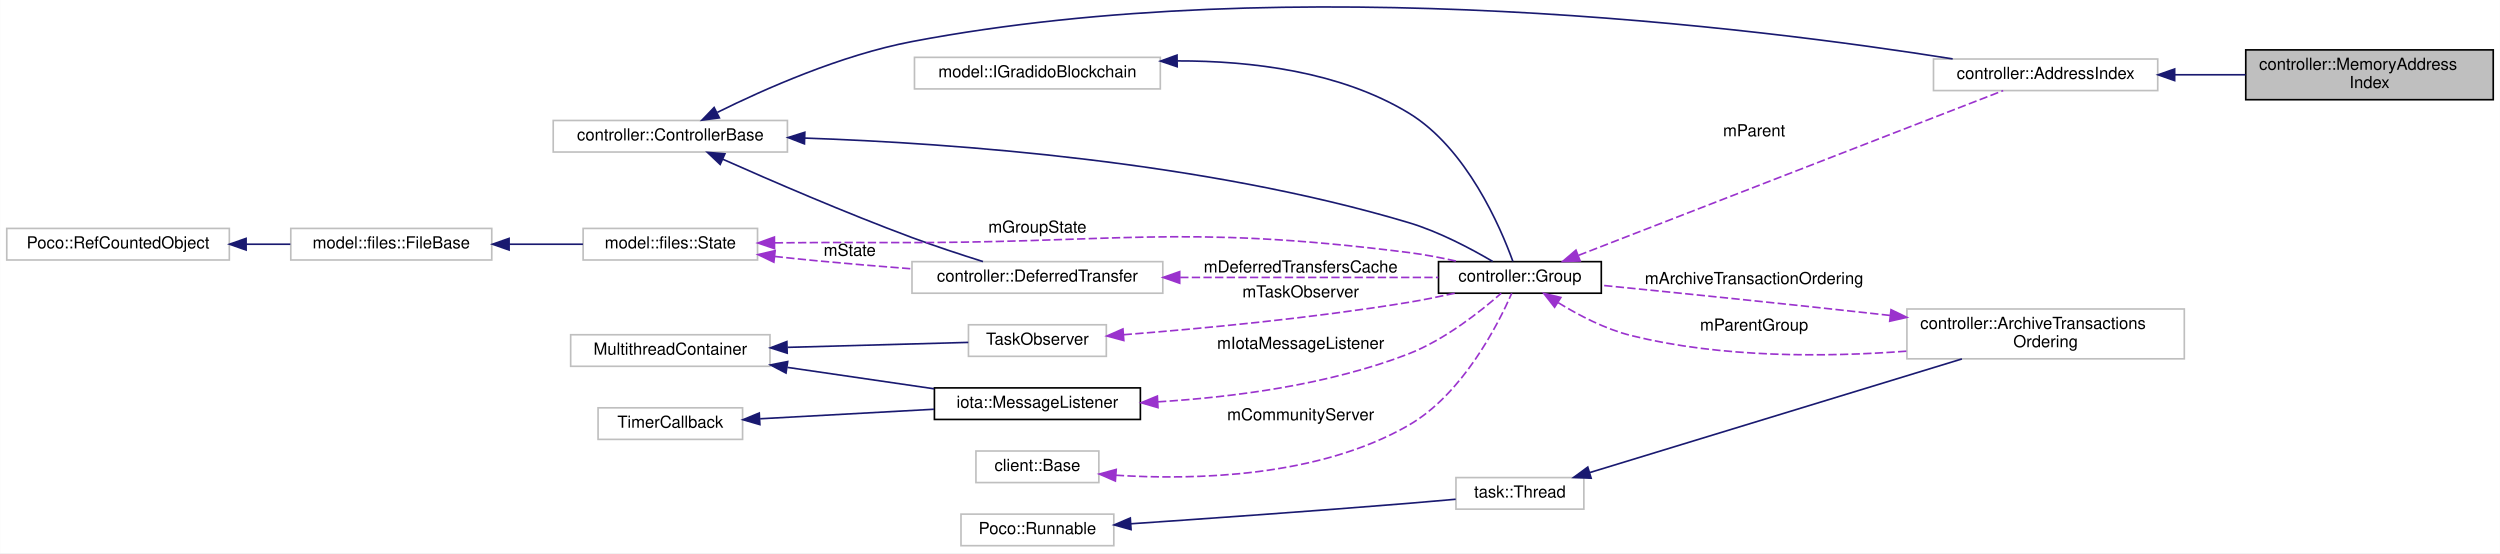
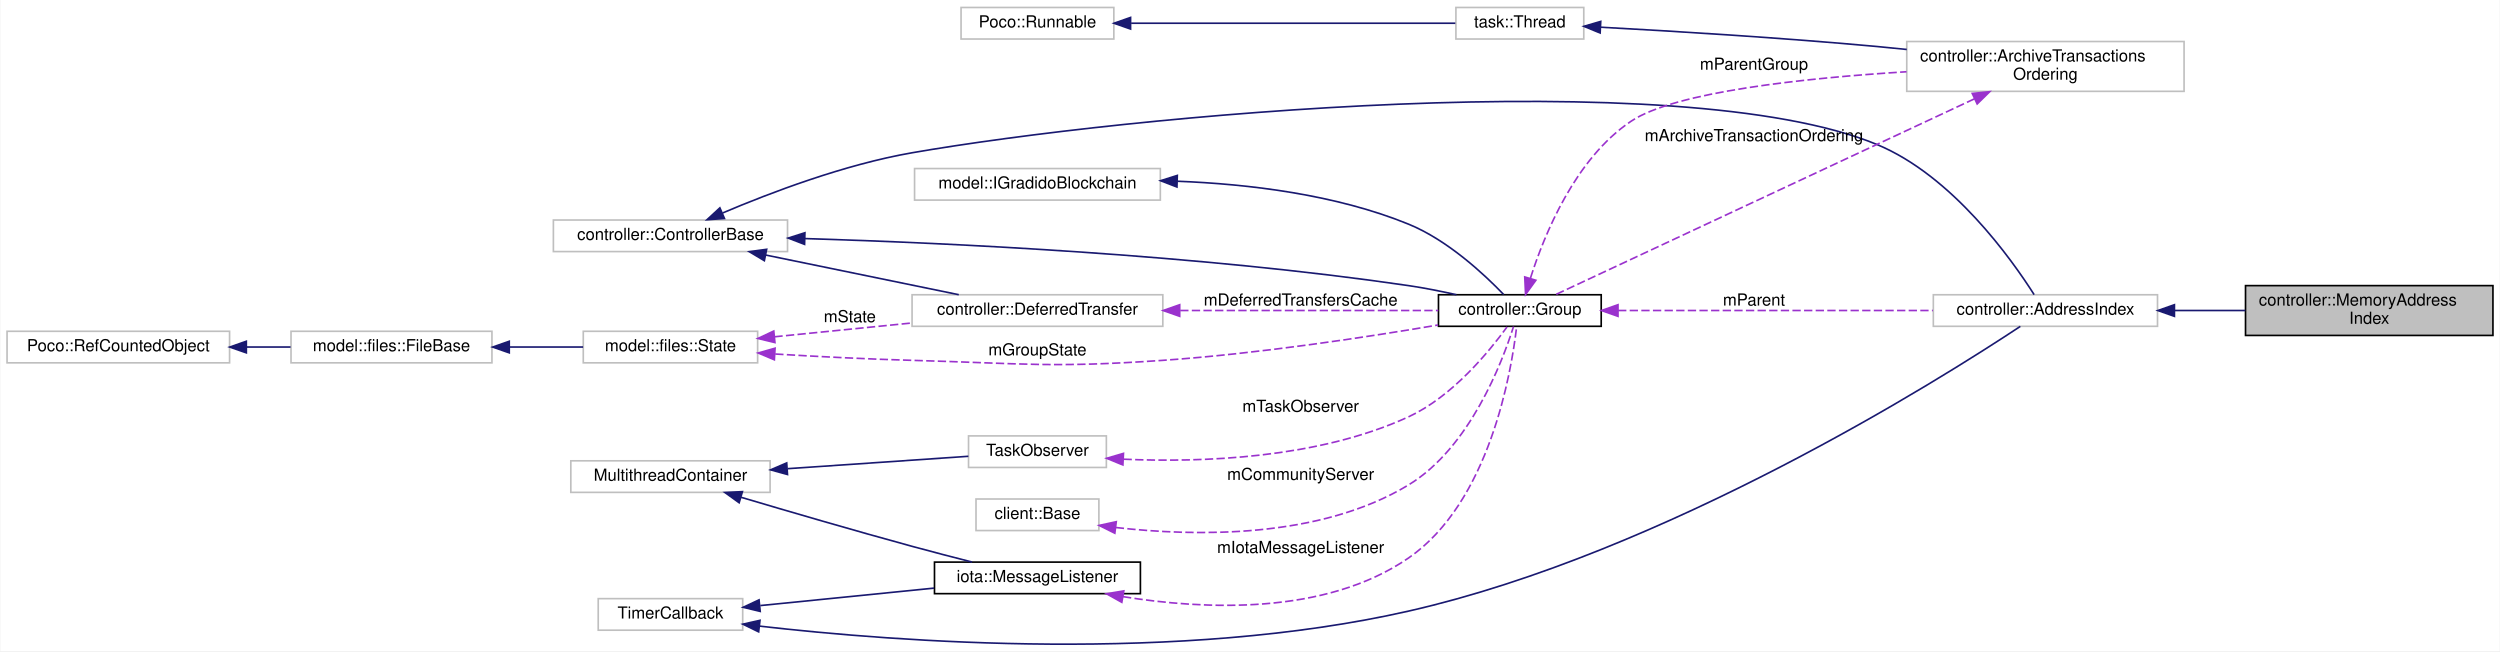
- <svg xmlns="http://www.w3.org/2000/svg" xmlns:xlink="http://www.w3.org/1999/xlink" width="1505pt" height="333pt" viewBox="0.00 0.00 1505.00 333.03">
-   <g id="graph0" class="graph" transform="scale(1 1) rotate(0) translate(4 329.03)">
-     <polygon fill="white" stroke="transparent" points="-4,4 -4,-329.03 1501,-329.03 1501,4 -4,4" />
+ <svg xmlns="http://www.w3.org/2000/svg" xmlns:xlink="http://www.w3.org/1999/xlink" width="1505pt" height="392pt" viewBox="0.00 0.00 1505.00 392.13">
+   <g id="graph0" class="graph" transform="scale(1 1) rotate(0) translate(4 388.13)">
+     <polygon fill="white" stroke="transparent" points="-4,4 -4,-388.13 1501,-388.13 1501,4 -4,4" />
    <g id="node1" class="node">
      <g id="a_node1">
        <a xlink:title=" ">
-           <polygon fill="#bfbfbf" stroke="black" points="1348,-269 1348,-299 1497,-299 1497,-269 1348,-269" />
-           <text text-anchor="start" x="1356" y="-287" font-family="Helvetica,sans-Serif" font-size="10.00">controller::MemoryAddress</text>
-           <text text-anchor="middle" x="1422.5" y="-276" font-family="Helvetica,sans-Serif" font-size="10.00">Index</text>
+           <polygon fill="#bfbfbf" stroke="black" points="1348,-186.13 1348,-216.13 1497,-216.13 1497,-186.13 1348,-186.13" />
+           <text text-anchor="start" x="1356" y="-204.13" font-family="Helvetica,sans-Serif" font-size="10.00">controller::MemoryAddress</text>
+           <text text-anchor="middle" x="1422.5" y="-193.13" font-family="Helvetica,sans-Serif" font-size="10.00">Index</text>
        </a>
      </g>
    </g>
    <g id="node2" class="node">
      <g id="a_node2">
        <a xlink:href="classcontroller_1_1_address_index.html" target="_top" xlink:title=" ">
-           <polygon fill="white" stroke="#bfbfbf" points="1160,-274.5 1160,-293.5 1295,-293.5 1295,-274.5 1160,-274.5" />
-           <text text-anchor="middle" x="1227.5" y="-281.5" font-family="Helvetica,sans-Serif" font-size="10.00">controller::AddressIndex</text>
+           <polygon fill="white" stroke="#bfbfbf" points="1160,-191.63 1160,-210.63 1295,-210.63 1295,-191.63 1160,-191.63" />
+           <text text-anchor="middle" x="1227.5" y="-198.63" font-family="Helvetica,sans-Serif" font-size="10.00">controller::AddressIndex</text>
        </a>
      </g>
    </g>
    <g id="edge1" class="edge">
-       <path fill="none" stroke="midnightblue" d="M1305.29,-284C1319.32,-284 1333.94,-284 1347.87,-284" />
-       <polygon fill="midnightblue" stroke="midnightblue" points="1305.19,-280.5 1295.19,-284 1305.19,-287.5 1305.19,-280.5" />
+       <path fill="none" stroke="midnightblue" d="M1305.29,-201.13C1319.32,-201.13 1333.94,-201.13 1347.87,-201.13" />
+       <polygon fill="midnightblue" stroke="midnightblue" points="1305.19,-197.63 1295.19,-201.13 1305.19,-204.63 1305.19,-197.63" />
    </g>
    <g id="node3" class="node">
      <g id="a_node3">
        <a xlink:href="classcontroller_1_1_controller_base.html" target="_top" xlink:title=" ">
-           <polygon fill="white" stroke="#bfbfbf" points="329,-237.5 329,-256.5 470,-256.5 470,-237.5 329,-237.5" />
-           <text text-anchor="middle" x="399.5" y="-244.5" font-family="Helvetica,sans-Serif" font-size="10.00">controller::ControllerBase</text>
+           <polygon fill="white" stroke="#bfbfbf" points="329,-236.63 329,-255.63 470,-255.63 470,-236.63 329,-236.63" />
+           <text text-anchor="middle" x="399.5" y="-243.63" font-family="Helvetica,sans-Serif" font-size="10.00">controller::ControllerBase</text>
        </a>
      </g>
    </g>
    <g id="edge2" class="edge">
-       <path fill="none" stroke="midnightblue" d="M427.8,-261.37C456.18,-275.43 502.34,-295.89 545,-304 774.37,-347.6 1054.87,-312.14 1171.54,-293.57" />
-       <polygon fill="midnightblue" stroke="midnightblue" points="429.04,-258.07 418.54,-256.69 425.88,-264.32 429.04,-258.07" />
-     </g>
-     <g id="node4" class="node">
-       <g id="a_node4">
+       <path fill="none" stroke="midnightblue" d="M430.94,-259.89C459.67,-272.09 504.29,-289.04 545,-296.13 672.2,-318.27 1006.65,-350.39 1126,-301.13 1171.5,-282.35 1207.25,-231.87 1220.71,-210.69" />
+       <polygon fill="midnightblue" stroke="midnightblue" points="432.04,-256.55 421.47,-255.79 429.26,-262.97 432.04,-256.55" />
+     </g>
+     <g id="node5" class="node">
+       <g id="a_node5">
        <a xlink:href="classcontroller_1_1_group.html" target="_top" xlink:title="Main entry point for adding and searching for transactions TODO: validate transaction on startup.">
-           <polygon fill="white" stroke="black" points="862,-152.5 862,-171.5 960,-171.5 960,-152.5 862,-152.5" />
-           <text text-anchor="middle" x="911" y="-159.5" font-family="Helvetica,sans-Serif" font-size="10.00">controller::Group</text>
-         </a>
-       </g>
-     </g>
-     <g id="edge4" class="edge">
-       <path fill="none" stroke="midnightblue" d="M480.52,-245.9C570.64,-242.77 720.62,-231.84 844,-195 862.29,-189.54 881.65,-179.26 894.63,-171.61" />
-       <polygon fill="midnightblue" stroke="midnightblue" points="480.25,-242.4 470.37,-246.22 480.48,-249.4 480.25,-242.4" />
+           <polygon fill="white" stroke="black" points="862,-191.63 862,-210.63 960,-210.63 960,-191.63 862,-191.63" />
+           <text text-anchor="middle" x="911" y="-198.63" font-family="Helvetica,sans-Serif" font-size="10.00">controller::Group</text>
+         </a>
+       </g>
+     </g>
+     <g id="edge5" class="edge">
+       <path fill="none" stroke="midnightblue" d="M480.41,-244.47C569.52,-241.75 717.72,-234.63 844,-216.13 853.42,-214.75 863.48,-212.74 872.84,-210.64" />
+       <polygon fill="midnightblue" stroke="midnightblue" points="480.27,-240.97 470.38,-244.76 480.47,-247.97 480.27,-240.97" />
    </g>
    <g id="node13" class="node">
      <g id="a_node13">
        <a xlink:href="classcontroller_1_1_deferred_transfer.html" target="_top" xlink:title=" ">
-           <polygon fill="white" stroke="#bfbfbf" points="545,-152.5 545,-171.5 696,-171.5 696,-152.5 545,-152.5" />
-           <text text-anchor="middle" x="620.5" y="-159.5" font-family="Helvetica,sans-Serif" font-size="10.00">controller::DeferredTransfer</text>
-         </a>
-       </g>
-     </g>
-     <g id="edge15" class="edge">
-       <path fill="none" stroke="midnightblue" d="M431.01,-233.2C460.04,-220.29 505.09,-200.82 545,-186 558.89,-180.84 574.45,-175.73 587.75,-171.55" />
-       <polygon fill="midnightblue" stroke="midnightblue" points="429.51,-230.03 421.81,-237.31 432.37,-236.43 429.51,-230.03" />
+           <polygon fill="white" stroke="#bfbfbf" points="545,-191.63 545,-210.63 696,-210.63 696,-191.63 545,-191.63" />
+           <text text-anchor="middle" x="620.5" y="-198.63" font-family="Helvetica,sans-Serif" font-size="10.00">controller::DeferredTransfer</text>
+         </a>
+       </g>
+     </g>
+     <g id="edge16" class="edge">
+       <path fill="none" stroke="midnightblue" d="M456.83,-234.55C492.92,-227.14 539.17,-217.63 573.12,-210.66" />
+       <polygon fill="midnightblue" stroke="midnightblue" points="456.04,-231.14 446.94,-236.58 457.44,-238 456.04,-231.14" />
+     </g>
+     <g id="node4" class="node">
+       <g id="a_node4">
+         <a xlink:href="class_timer_callback.html" target="_top" xlink:title=" ">
+           <polygon fill="white" stroke="#bfbfbf" points="356,-8.63 356,-27.63 443,-27.63 443,-8.63 356,-8.63" />
+           <text text-anchor="middle" x="399.5" y="-15.63" font-family="Helvetica,sans-Serif" font-size="10.00">TimerCallback</text>
+         </a>
+       </g>
    </g>
    <g id="edge3" class="edge">
-       <path fill="none" stroke="#9a32cd" stroke-dasharray="5,2" d="M946.3,-175.31C1010.25,-200.11 1146.24,-252.87 1201.94,-274.47" />
-       <polygon fill="#9a32cd" stroke="#9a32cd" points="947.27,-171.93 936.68,-171.57 944.74,-178.45 947.27,-171.93" />
-       <text text-anchor="middle" x="1052" y="-247" font-family="Helvetica,sans-Serif" font-size="10.00"> mParent</text>
+       <path fill="none" stroke="midnightblue" d="M453.13,-11.08C537.04,-1.46 705.79,11.25 844,-20.13 998.39,-55.18 1163.9,-159.48 1212.4,-191.6" />
+       <polygon fill="midnightblue" stroke="midnightblue" points="452.6,-7.62 443.08,-12.26 453.42,-14.57 452.6,-7.62" />
+     </g>
+     <g id="node9" class="node">
+       <g id="a_node9">
+         <a xlink:href="classiota_1_1_message_listener.html" target="_top" xlink:title="call iota regular and check if new message on the listening index are available">
+           <polygon fill="white" stroke="black" points="558.5,-30.63 558.5,-49.63 682.5,-49.63 682.5,-30.63 558.5,-30.63" />
+           <text text-anchor="middle" x="620.5" y="-37.63" font-family="Helvetica,sans-Serif" font-size="10.00">iota::MessageListener</text>
+         </a>
+       </g>
+     </g>
+     <g id="edge11" class="edge">
+       <path fill="none" stroke="midnightblue" d="M453.6,-23.46C485.16,-26.63 525.31,-30.67 558.22,-33.97" />
+       <polygon fill="midnightblue" stroke="midnightblue" points="453.55,-19.94 443.25,-22.42 452.85,-26.9 453.55,-19.94" />
+     </g>
+     <g id="edge4" class="edge">
+       <path fill="none" stroke="#9a32cd" stroke-dasharray="5,2" d="M970.15,-201.13C1023.82,-201.13 1103.48,-201.13 1159.73,-201.13" />
+       <polygon fill="#9a32cd" stroke="#9a32cd" points="970.11,-197.63 960.11,-201.13 970.11,-204.63 970.11,-197.63" />
+       <text text-anchor="middle" x="1052" y="-204.13" font-family="Helvetica,sans-Serif" font-size="10.00"> mParent</text>
    </g>
    <g id="node15" class="node">
      <g id="a_node15">
        <a xlink:href="classcontroller_1_1_archive_transactions_ordering.html" target="_top" xlink:title=" ">
-           <polygon fill="white" stroke="#bfbfbf" points="1144,-113 1144,-143 1311,-143 1311,-113 1144,-113" />
-           <text text-anchor="start" x="1152" y="-131" font-family="Helvetica,sans-Serif" font-size="10.00">controller::ArchiveTransactions</text>
-           <text text-anchor="middle" x="1227.5" y="-120" font-family="Helvetica,sans-Serif" font-size="10.00">Ordering</text>
-         </a>
-       </g>
-     </g>
-     <g id="edge21" class="edge">
-       <path fill="none" stroke="#9a32cd" stroke-dasharray="5,2" d="M934.01,-146.83C946.34,-139.26 962.35,-130.89 978,-127 1032.11,-113.54 1094.93,-113.93 1143.87,-117.61" />
-       <polygon fill="#9a32cd" stroke="#9a32cd" points="931.88,-144.04 925.36,-152.39 935.66,-149.93 931.88,-144.04" />
-       <text text-anchor="middle" x="1052" y="-130" font-family="Helvetica,sans-Serif" font-size="10.00"> mParentGroup</text>
-     </g>
-     <g id="node5" class="node">
-       <g id="a_node5">
-         <a xlink:title=" ">
-           <polygon fill="white" stroke="#bfbfbf" points="546.5,-275.5 546.5,-294.5 694.5,-294.5 694.5,-275.5 546.5,-275.5" />
-           <text text-anchor="middle" x="620.5" y="-282.5" font-family="Helvetica,sans-Serif" font-size="10.00">model::IGradidoBlockchain</text>
-         </a>
-       </g>
-     </g>
-     <g id="edge5" class="edge">
-       <path fill="none" stroke="midnightblue" d="M704.77,-292.36C749.04,-292.43 802.7,-286.04 844,-261 878.97,-239.79 899.33,-192.17 906.76,-171.68" />
-       <polygon fill="midnightblue" stroke="midnightblue" points="704.65,-288.86 694.6,-292.24 704.56,-295.86 704.65,-288.86" />
+           <polygon fill="white" stroke="#bfbfbf" points="1144,-333.13 1144,-363.13 1311,-363.13 1311,-333.13 1144,-333.13" />
+           <text text-anchor="start" x="1152" y="-351.13" font-family="Helvetica,sans-Serif" font-size="10.00">controller::ArchiveTransactions</text>
+           <text text-anchor="middle" x="1227.5" y="-340.13" font-family="Helvetica,sans-Serif" font-size="10.00">Ordering</text>
+         </a>
+       </g>
+     </g>
+     <g id="edge22" class="edge">
+       <path fill="none" stroke="#9a32cd" stroke-dasharray="5,2" d="M917.4,-220.68C925.73,-246.88 944.39,-292.67 978,-315.13 1004.55,-332.87 1082.32,-341.11 1143.86,-344.92" />
+       <polygon fill="#9a32cd" stroke="#9a32cd" points="920.65,-219.36 914.44,-210.78 913.95,-221.36 920.65,-219.36" />
+       <text text-anchor="middle" x="1052" y="-346.13" font-family="Helvetica,sans-Serif" font-size="10.00"> mParentGroup</text>
    </g>
    <g id="node6" class="node">
      <g id="a_node6">
-         <a xlink:href="class_task_observer.html" target="_top" xlink:title=" ">
-           <polygon fill="white" stroke="#bfbfbf" points="579,-114.5 579,-133.5 662,-133.5 662,-114.5 579,-114.5" />
-           <text text-anchor="middle" x="620.5" y="-121.5" font-family="Helvetica,sans-Serif" font-size="10.00">TaskObserver</text>
+         <a xlink:title=" ">
+           <polygon fill="white" stroke="#bfbfbf" points="546.5,-267.63 546.5,-286.63 694.5,-286.63 694.5,-267.63 546.5,-267.63" />
+           <text text-anchor="middle" x="620.5" y="-274.63" font-family="Helvetica,sans-Serif" font-size="10.00">model::IGradidoBlockchain</text>
        </a>
      </g>
    </g>
    <g id="edge6" class="edge">
-       <path fill="none" stroke="#9a32cd" stroke-dasharray="5,2" d="M672.44,-127.51C717.69,-131.05 785.52,-137.37 844,-147 853.04,-148.49 862.7,-150.46 871.76,-152.49" />
-       <polygon fill="#9a32cd" stroke="#9a32cd" points="672.53,-124.01 662.3,-126.74 672,-130.99 672.53,-124.01" />
-       <text text-anchor="middle" x="779" y="-150" font-family="Helvetica,sans-Serif" font-size="10.00"> mTaskObserver</text>
+       <path fill="none" stroke="midnightblue" d="M704.77,-278.99C747.75,-277.3 800.21,-270.99 844,-253.13 867.5,-243.54 889.55,-222.96 901.26,-210.76" />
+       <polygon fill="midnightblue" stroke="midnightblue" points="704.51,-275.5 694.62,-279.31 704.73,-282.49 704.51,-275.5" />
    </g>
    <g id="node7" class="node">
      <g id="a_node7">
-         <a xlink:title=" ">
-           <polygon fill="white" stroke="#bfbfbf" points="339.5,-108.5 339.5,-127.5 459.5,-127.5 459.5,-108.5 339.5,-108.5" />
-           <text text-anchor="middle" x="399.5" y="-115.5" font-family="Helvetica,sans-Serif" font-size="10.00">MultithreadContainer</text>
+         <a xlink:href="class_task_observer.html" target="_top" xlink:title=" ">
+           <polygon fill="white" stroke="#bfbfbf" points="579,-106.63 579,-125.63 662,-125.63 662,-106.63 579,-106.63" />
+           <text text-anchor="middle" x="620.5" y="-113.63" font-family="Helvetica,sans-Serif" font-size="10.00">TaskObserver</text>
        </a>
      </g>
    </g>
    <g id="edge7" class="edge">
-       <path fill="none" stroke="midnightblue" d="M470.17,-119.91C506.01,-120.89 548.44,-122.05 578.9,-122.89" />
-       <polygon fill="midnightblue" stroke="midnightblue" points="469.86,-116.4 459.76,-119.62 469.66,-123.4 469.86,-116.4" />
+       <path fill="none" stroke="#9a32cd" stroke-dasharray="5,2" d="M672.34,-111.6C719.11,-109.55 789.3,-111.9 844,-137.13 870.38,-149.29 892.61,-176.51 903.26,-191.22" />
+       <polygon fill="#9a32cd" stroke="#9a32cd" points="671.95,-108.12 662.14,-112.14 672.31,-115.11 671.95,-108.12" />
+       <text text-anchor="middle" x="779" y="-140.13" font-family="Helvetica,sans-Serif" font-size="10.00"> mTaskObserver</text>
    </g>
    <g id="node8" class="node">
      <g id="a_node8">
-         <a xlink:href="classiota_1_1_message_listener.html" target="_top" xlink:title="call iota regular and check if new message on the listening index are available">
-           <polygon fill="white" stroke="black" points="558.5,-76.5 558.5,-95.5 682.5,-95.5 682.5,-76.5 558.5,-76.5" />
-           <text text-anchor="middle" x="620.5" y="-83.5" font-family="Helvetica,sans-Serif" font-size="10.00">iota::MessageListener</text>
-         </a>
-       </g>
+         <a xlink:title=" ">
+           <polygon fill="white" stroke="#bfbfbf" points="339.5,-91.63 339.5,-110.63 459.5,-110.63 459.5,-91.63 339.5,-91.63" />
+           <text text-anchor="middle" x="399.5" y="-98.63" font-family="Helvetica,sans-Serif" font-size="10.00">MultithreadContainer</text>
+         </a>
+       </g>
+     </g>
+     <g id="edge8" class="edge">
+       <path fill="none" stroke="midnightblue" d="M470.17,-105.9C506.01,-108.35 548.44,-111.26 578.9,-113.35" />
+       <polygon fill="midnightblue" stroke="midnightblue" points="469.98,-102.38 459.76,-105.19 469.5,-109.36 469.98,-102.38" />
+     </g>
+     <g id="edge10" class="edge">
+       <path fill="none" stroke="midnightblue" d="M442,-88.67C470.83,-80.11 510.17,-68.63 545,-59.13 556.72,-55.93 569.52,-52.61 581.15,-49.65" />
+       <polygon fill="midnightblue" stroke="midnightblue" points="440.86,-85.36 432.27,-91.56 442.85,-92.07 440.86,-85.36" />
    </g>
    <g id="edge9" class="edge">
-       <path fill="none" stroke="midnightblue" d="M470,-107.84C498.35,-103.7 530.84,-98.95 558.28,-94.95" />
-       <polygon fill="midnightblue" stroke="midnightblue" points="469.15,-104.43 459.76,-109.34 470.17,-111.36 469.15,-104.43" />
-     </g>
-     <g id="edge8" class="edge">
-       <path fill="none" stroke="#9a32cd" stroke-dasharray="5,2" d="M693.12,-87.11C737.82,-89.86 795.81,-97.24 844,-116 865.86,-124.51 887.46,-141.66 899.72,-152.45" />
-       <polygon fill="#9a32cd" stroke="#9a32cd" points="693.1,-83.61 682.92,-86.55 692.72,-90.6 693.1,-83.61" />
-       <text text-anchor="middle" x="779" y="-119" font-family="Helvetica,sans-Serif" font-size="10.00"> mIotaMessageListener</text>
-     </g>
-     <g id="node9" class="node">
-       <g id="a_node9">
-         <a xlink:href="class_timer_callback.html" target="_top" xlink:title=" ">
-           <polygon fill="white" stroke="#bfbfbf" points="356,-64.5 356,-83.5 443,-83.5 443,-64.5 356,-64.5" />
-           <text text-anchor="middle" x="399.5" y="-71.5" font-family="Helvetica,sans-Serif" font-size="10.00">TimerCallback</text>
-         </a>
-       </g>
-     </g>
-     <g id="edge10" class="edge">
-       <path fill="none" stroke="midnightblue" d="M453.6,-76.91C485.16,-78.64 525.31,-80.84 558.22,-82.64" />
-       <polygon fill="midnightblue" stroke="midnightblue" points="453.42,-73.39 443.25,-76.34 453.04,-80.38 453.42,-73.39" />
+       <path fill="none" stroke="#9a32cd" stroke-dasharray="5,2" d="M672.01,-28.83C720.5,-21 793.61,-17.37 844,-52.13 892.67,-85.7 905.86,-163.77 909.06,-191.3" />
+       <polygon fill="#9a32cd" stroke="#9a32cd" points="671.31,-25.4 662.05,-30.56 672.51,-32.3 671.31,-25.4" />
+       <text text-anchor="middle" x="779" y="-55.13" font-family="Helvetica,sans-Serif" font-size="10.00"> mIotaMessageListener</text>
    </g>
    <g id="node10" class="node">
      <g id="a_node10">
        <a xlink:href="classmodel_1_1files_1_1_state.html" target="_top" xlink:title=" ">
-           <polygon fill="white" stroke="#bfbfbf" points="347,-172.5 347,-191.5 452,-191.5 452,-172.5 347,-172.5" />
-           <text text-anchor="middle" x="399.5" y="-179.5" font-family="Helvetica,sans-Serif" font-size="10.00">model::files::State</text>
-         </a>
-       </g>
-     </g>
-     <g id="edge11" class="edge">
-       <path fill="none" stroke="#9a32cd" stroke-dasharray="5,2" d="M462.39,-182.83C482.95,-183.02 505.96,-183.12 527,-183 667.91,-182.17 704.19,-194.6 844,-177 853.79,-175.77 864.27,-173.73 873.92,-171.55" />
-       <polygon fill="#9a32cd" stroke="#9a32cd" points="462.23,-179.33 452.2,-182.73 462.16,-186.33 462.23,-179.33" />
-       <text text-anchor="middle" x="620.5" y="-189" font-family="Helvetica,sans-Serif" font-size="10.00"> mGroupState</text>
-     </g>
-     <g id="edge16" class="edge">
-       <path fill="none" stroke="#9a32cd" stroke-dasharray="5,2" d="M462.31,-174.64C470.94,-173.7 479.69,-172.79 488,-172 506.35,-170.25 526.16,-168.62 544.7,-167.19" />
-       <polygon fill="#9a32cd" stroke="#9a32cd" points="461.84,-171.17 452.29,-175.75 462.61,-178.13 461.84,-171.17" />
-       <text text-anchor="middle" x="507.5" y="-175" font-family="Helvetica,sans-Serif" font-size="10.00"> mState</text>
+           <polygon fill="white" stroke="#bfbfbf" points="347,-169.63 347,-188.63 452,-188.63 452,-169.63 347,-169.63" />
+           <text text-anchor="middle" x="399.5" y="-176.63" font-family="Helvetica,sans-Serif" font-size="10.00">model::files::State</text>
+         </a>
+       </g>
+     </g>
+     <g id="edge12" class="edge">
+       <path fill="none" stroke="#9a32cd" stroke-dasharray="5,2" d="M462.59,-174.94C488.1,-173.41 517.96,-171.87 545,-171.13 612.09,-169.27 629.05,-166.46 696,-171.13 753.26,-175.12 818.52,-185.06 861.76,-192.41" />
+       <polygon fill="#9a32cd" stroke="#9a32cd" points="462.07,-171.46 452.3,-175.56 462.5,-178.45 462.07,-171.46" />
+       <text text-anchor="middle" x="620.5" y="-174.13" font-family="Helvetica,sans-Serif" font-size="10.00"> mGroupState</text>
+     </g>
+     <g id="edge17" class="edge">
+       <path fill="none" stroke="#9a32cd" stroke-dasharray="5,2" d="M462.08,-185.31C487.71,-187.89 517.7,-190.9 544.58,-193.6" />
+       <polygon fill="#9a32cd" stroke="#9a32cd" points="462.42,-181.83 452.12,-184.31 461.72,-188.79 462.42,-181.83" />
+       <text text-anchor="middle" x="507.5" y="-194.13" font-family="Helvetica,sans-Serif" font-size="10.00"> mState</text>
    </g>
    <g id="node11" class="node">
      <g id="a_node11">
        <a xlink:href="classmodel_1_1files_1_1_file_base.html" target="_top" xlink:title=" ">
-           <polygon fill="white" stroke="#bfbfbf" points="171,-172.5 171,-191.5 292,-191.5 292,-172.5 171,-172.5" />
-           <text text-anchor="middle" x="231.5" y="-179.5" font-family="Helvetica,sans-Serif" font-size="10.00">model::files::FileBase</text>
-         </a>
-       </g>
-     </g>
-     <g id="edge12" class="edge">
-       <path fill="none" stroke="midnightblue" d="M302.6,-182C317.45,-182 332.87,-182 346.89,-182" />
-       <polygon fill="midnightblue" stroke="midnightblue" points="302.43,-178.5 292.43,-182 302.43,-185.5 302.43,-178.5" />
+           <polygon fill="white" stroke="#bfbfbf" points="171,-169.63 171,-188.63 292,-188.63 292,-169.63 171,-169.63" />
+           <text text-anchor="middle" x="231.5" y="-176.63" font-family="Helvetica,sans-Serif" font-size="10.00">model::files::FileBase</text>
+         </a>
+       </g>
+     </g>
+     <g id="edge13" class="edge">
+       <path fill="none" stroke="midnightblue" d="M302.6,-179.13C317.45,-179.13 332.87,-179.13 346.89,-179.13" />
+       <polygon fill="midnightblue" stroke="midnightblue" points="302.43,-175.63 292.43,-179.13 302.43,-182.63 302.43,-175.63" />
    </g>
    <g id="node12" class="node">
      <g id="a_node12">
        <a xlink:title=" ">
-           <polygon fill="white" stroke="#bfbfbf" points="0,-172.5 0,-191.5 134,-191.5 134,-172.5 0,-172.5" />
-           <text text-anchor="middle" x="67" y="-179.5" font-family="Helvetica,sans-Serif" font-size="10.00">Poco::RefCountedObject</text>
-         </a>
-       </g>
-     </g>
-     <g id="edge13" class="edge">
-       <path fill="none" stroke="midnightblue" d="M144.12,-182C153.06,-182 162.08,-182 170.74,-182" />
-       <polygon fill="midnightblue" stroke="midnightblue" points="144.1,-178.5 134.09,-182 144.09,-185.5 144.1,-178.5" />
+           <polygon fill="white" stroke="#bfbfbf" points="0,-169.63 0,-188.63 134,-188.63 134,-169.63 0,-169.63" />
+           <text text-anchor="middle" x="67" y="-176.63" font-family="Helvetica,sans-Serif" font-size="10.00">Poco::RefCountedObject</text>
+         </a>
+       </g>
    </g>
    <g id="edge14" class="edge">
-       <path fill="none" stroke="#9a32cd" stroke-dasharray="5,2" d="M706.46,-162C757.13,-162 819.62,-162 861.89,-162" />
-       <polygon fill="#9a32cd" stroke="#9a32cd" points="706.17,-158.5 696.17,-162 706.17,-165.5 706.17,-158.5" />
-       <text text-anchor="middle" x="779" y="-165" font-family="Helvetica,sans-Serif" font-size="10.00"> mDeferredTransfersCache</text>
+       <path fill="none" stroke="midnightblue" d="M144.12,-179.13C153.06,-179.13 162.08,-179.13 170.74,-179.13" />
+       <polygon fill="midnightblue" stroke="midnightblue" points="144.1,-175.63 134.09,-179.13 144.09,-182.63 144.1,-175.63" />
+     </g>
+     <g id="edge15" class="edge">
+       <path fill="none" stroke="#9a32cd" stroke-dasharray="5,2" d="M706.46,-201.13C757.13,-201.13 819.62,-201.13 861.89,-201.13" />
+       <polygon fill="#9a32cd" stroke="#9a32cd" points="706.17,-197.63 696.17,-201.13 706.17,-204.63 706.17,-197.63" />
+       <text text-anchor="middle" x="779" y="-204.13" font-family="Helvetica,sans-Serif" font-size="10.00"> mDeferredTransfersCache</text>
    </g>
    <g id="node14" class="node">
      <g id="a_node14">
        <a xlink:href="classclient_1_1_base.html" target="_top" xlink:title=" ">
-           <polygon fill="white" stroke="#bfbfbf" points="583.5,-38.5 583.5,-57.5 657.5,-57.5 657.5,-38.5 583.5,-38.5" />
-           <text text-anchor="middle" x="620.5" y="-45.5" font-family="Helvetica,sans-Serif" font-size="10.00">client::Base</text>
-         </a>
-       </g>
-     </g>
-     <g id="edge17" class="edge">
-       <path fill="none" stroke="#9a32cd" stroke-dasharray="5,2" d="M667.71,-42.91C715.15,-39.93 789.55,-41.65 844,-73 876.51,-91.71 897.79,-133.56 906.08,-152.44" />
-       <polygon fill="#9a32cd" stroke="#9a32cd" points="667.44,-39.42 657.72,-43.63 667.95,-46.4 667.44,-39.42" />
-       <text text-anchor="middle" x="779" y="-76" font-family="Helvetica,sans-Serif" font-size="10.00"> mCommunityServer</text>
+           <polygon fill="white" stroke="#bfbfbf" points="583.5,-68.63 583.5,-87.63 657.5,-87.63 657.5,-68.63 583.5,-68.63" />
+           <text text-anchor="middle" x="620.5" y="-75.63" font-family="Helvetica,sans-Serif" font-size="10.00">client::Base</text>
+         </a>
+       </g>
    </g>
    <g id="edge18" class="edge">
-       <path fill="none" stroke="#9a32cd" stroke-dasharray="5,2" d="M1133.78,-139.13C1131.16,-139.42 1128.56,-139.72 1126,-140 1069.02,-146.33 1003.43,-152.98 960.04,-157.29" />
-       <polygon fill="#9a32cd" stroke="#9a32cd" points="1134.43,-142.58 1143.97,-137.96 1133.64,-135.62 1134.43,-142.58" />
-       <text text-anchor="middle" x="1052" y="-158" font-family="Helvetica,sans-Serif" font-size="10.00"> mArchiveTransactionOrdering</text>
+       <path fill="none" stroke="#9a32cd" stroke-dasharray="5,2" d="M667.66,-70.47C715.38,-65.01 790.28,-63.55 844,-96.13 880.82,-118.46 900.39,-169.98 907.19,-191.46" />
+       <polygon fill="#9a32cd" stroke="#9a32cd" points="667.1,-67.01 657.61,-71.72 667.97,-73.96 667.1,-67.01" />
+       <text text-anchor="middle" x="779" y="-99.13" font-family="Helvetica,sans-Serif" font-size="10.00"> mCommunityServer</text>
+     </g>
+     <g id="edge19" class="edge">
+       <path fill="none" stroke="#9a32cd" stroke-dasharray="5,2" d="M1184.79,-328.63C1116.59,-296.75 983.67,-234.62 932.64,-210.77" />
+       <polygon fill="#9a32cd" stroke="#9a32cd" points="1183.43,-331.86 1193.97,-332.92 1186.4,-325.52 1183.43,-331.86" />
+       <text text-anchor="middle" x="1052" y="-303.13" font-family="Helvetica,sans-Serif" font-size="10.00"> mArchiveTransactionOrdering</text>
    </g>
    <g id="node16" class="node">
      <g id="a_node16">
        <a xlink:href="classtask_1_1_thread.html" target="_top" xlink:title=" ">
-           <polygon fill="white" stroke="#bfbfbf" points="872.5,-22.5 872.5,-41.5 949.5,-41.5 949.5,-22.5 872.5,-22.5" />
-           <text text-anchor="middle" x="911" y="-29.5" font-family="Helvetica,sans-Serif" font-size="10.00">task::Thread</text>
-         </a>
-       </g>
-     </g>
-     <g id="edge19" class="edge">
-       <path fill="none" stroke="midnightblue" d="M953.16,-44.56C1010.79,-62.15 1115.37,-94.08 1177.12,-112.93" />
-       <polygon fill="midnightblue" stroke="midnightblue" points="953.89,-41.13 943.31,-41.56 951.85,-47.82 953.89,-41.13" />
+           <polygon fill="white" stroke="#bfbfbf" points="872.5,-364.63 872.5,-383.63 949.5,-383.63 949.5,-364.63 872.5,-364.63" />
+           <text text-anchor="middle" x="911" y="-371.63" font-family="Helvetica,sans-Serif" font-size="10.00">task::Thread</text>
+         </a>
+       </g>
+     </g>
+     <g id="edge20" class="edge">
+       <path fill="none" stroke="midnightblue" d="M959.53,-371.75C1002.94,-369.4 1068.85,-365.4 1126,-360.13 1131.86,-359.59 1137.91,-358.98 1144,-358.34" />
+       <polygon fill="midnightblue" stroke="midnightblue" points="959.35,-368.25 949.55,-372.28 959.72,-375.24 959.35,-368.25" />
    </g>
    <g id="node17" class="node">
      <g id="a_node17">
        <a xlink:title=" ">
-           <polygon fill="white" stroke="#bfbfbf" points="574.5,-0.5 574.5,-19.5 666.5,-19.5 666.5,-0.5 574.5,-0.5" />
-           <text text-anchor="middle" x="620.5" y="-7.5" font-family="Helvetica,sans-Serif" font-size="10.00">Poco::Runnable</text>
-         </a>
-       </g>
-     </g>
-     <g id="edge20" class="edge">
-       <path fill="none" stroke="midnightblue" d="M676.83,-13.69C721.87,-16.76 787.06,-21.36 844,-26 853.17,-26.75 863.06,-27.61 872.32,-28.45" />
-       <polygon fill="midnightblue" stroke="midnightblue" points="676.9,-10.18 666.69,-13 676.43,-17.17 676.9,-10.18" />
+           <polygon fill="white" stroke="#bfbfbf" points="574.5,-364.63 574.5,-383.63 666.5,-383.63 666.5,-364.63 574.5,-364.63" />
+           <text text-anchor="middle" x="620.5" y="-371.63" font-family="Helvetica,sans-Serif" font-size="10.00">Poco::Runnable</text>
+         </a>
+       </g>
+     </g>
+     <g id="edge21" class="edge">
+       <path fill="none" stroke="midnightblue" d="M676.91,-374.13C734.26,-374.13 822.28,-374.13 872.14,-374.13" />
+       <polygon fill="midnightblue" stroke="midnightblue" points="676.58,-370.63 666.58,-374.13 676.58,-377.63 676.58,-370.63" />
    </g>
  </g>
</svg>
